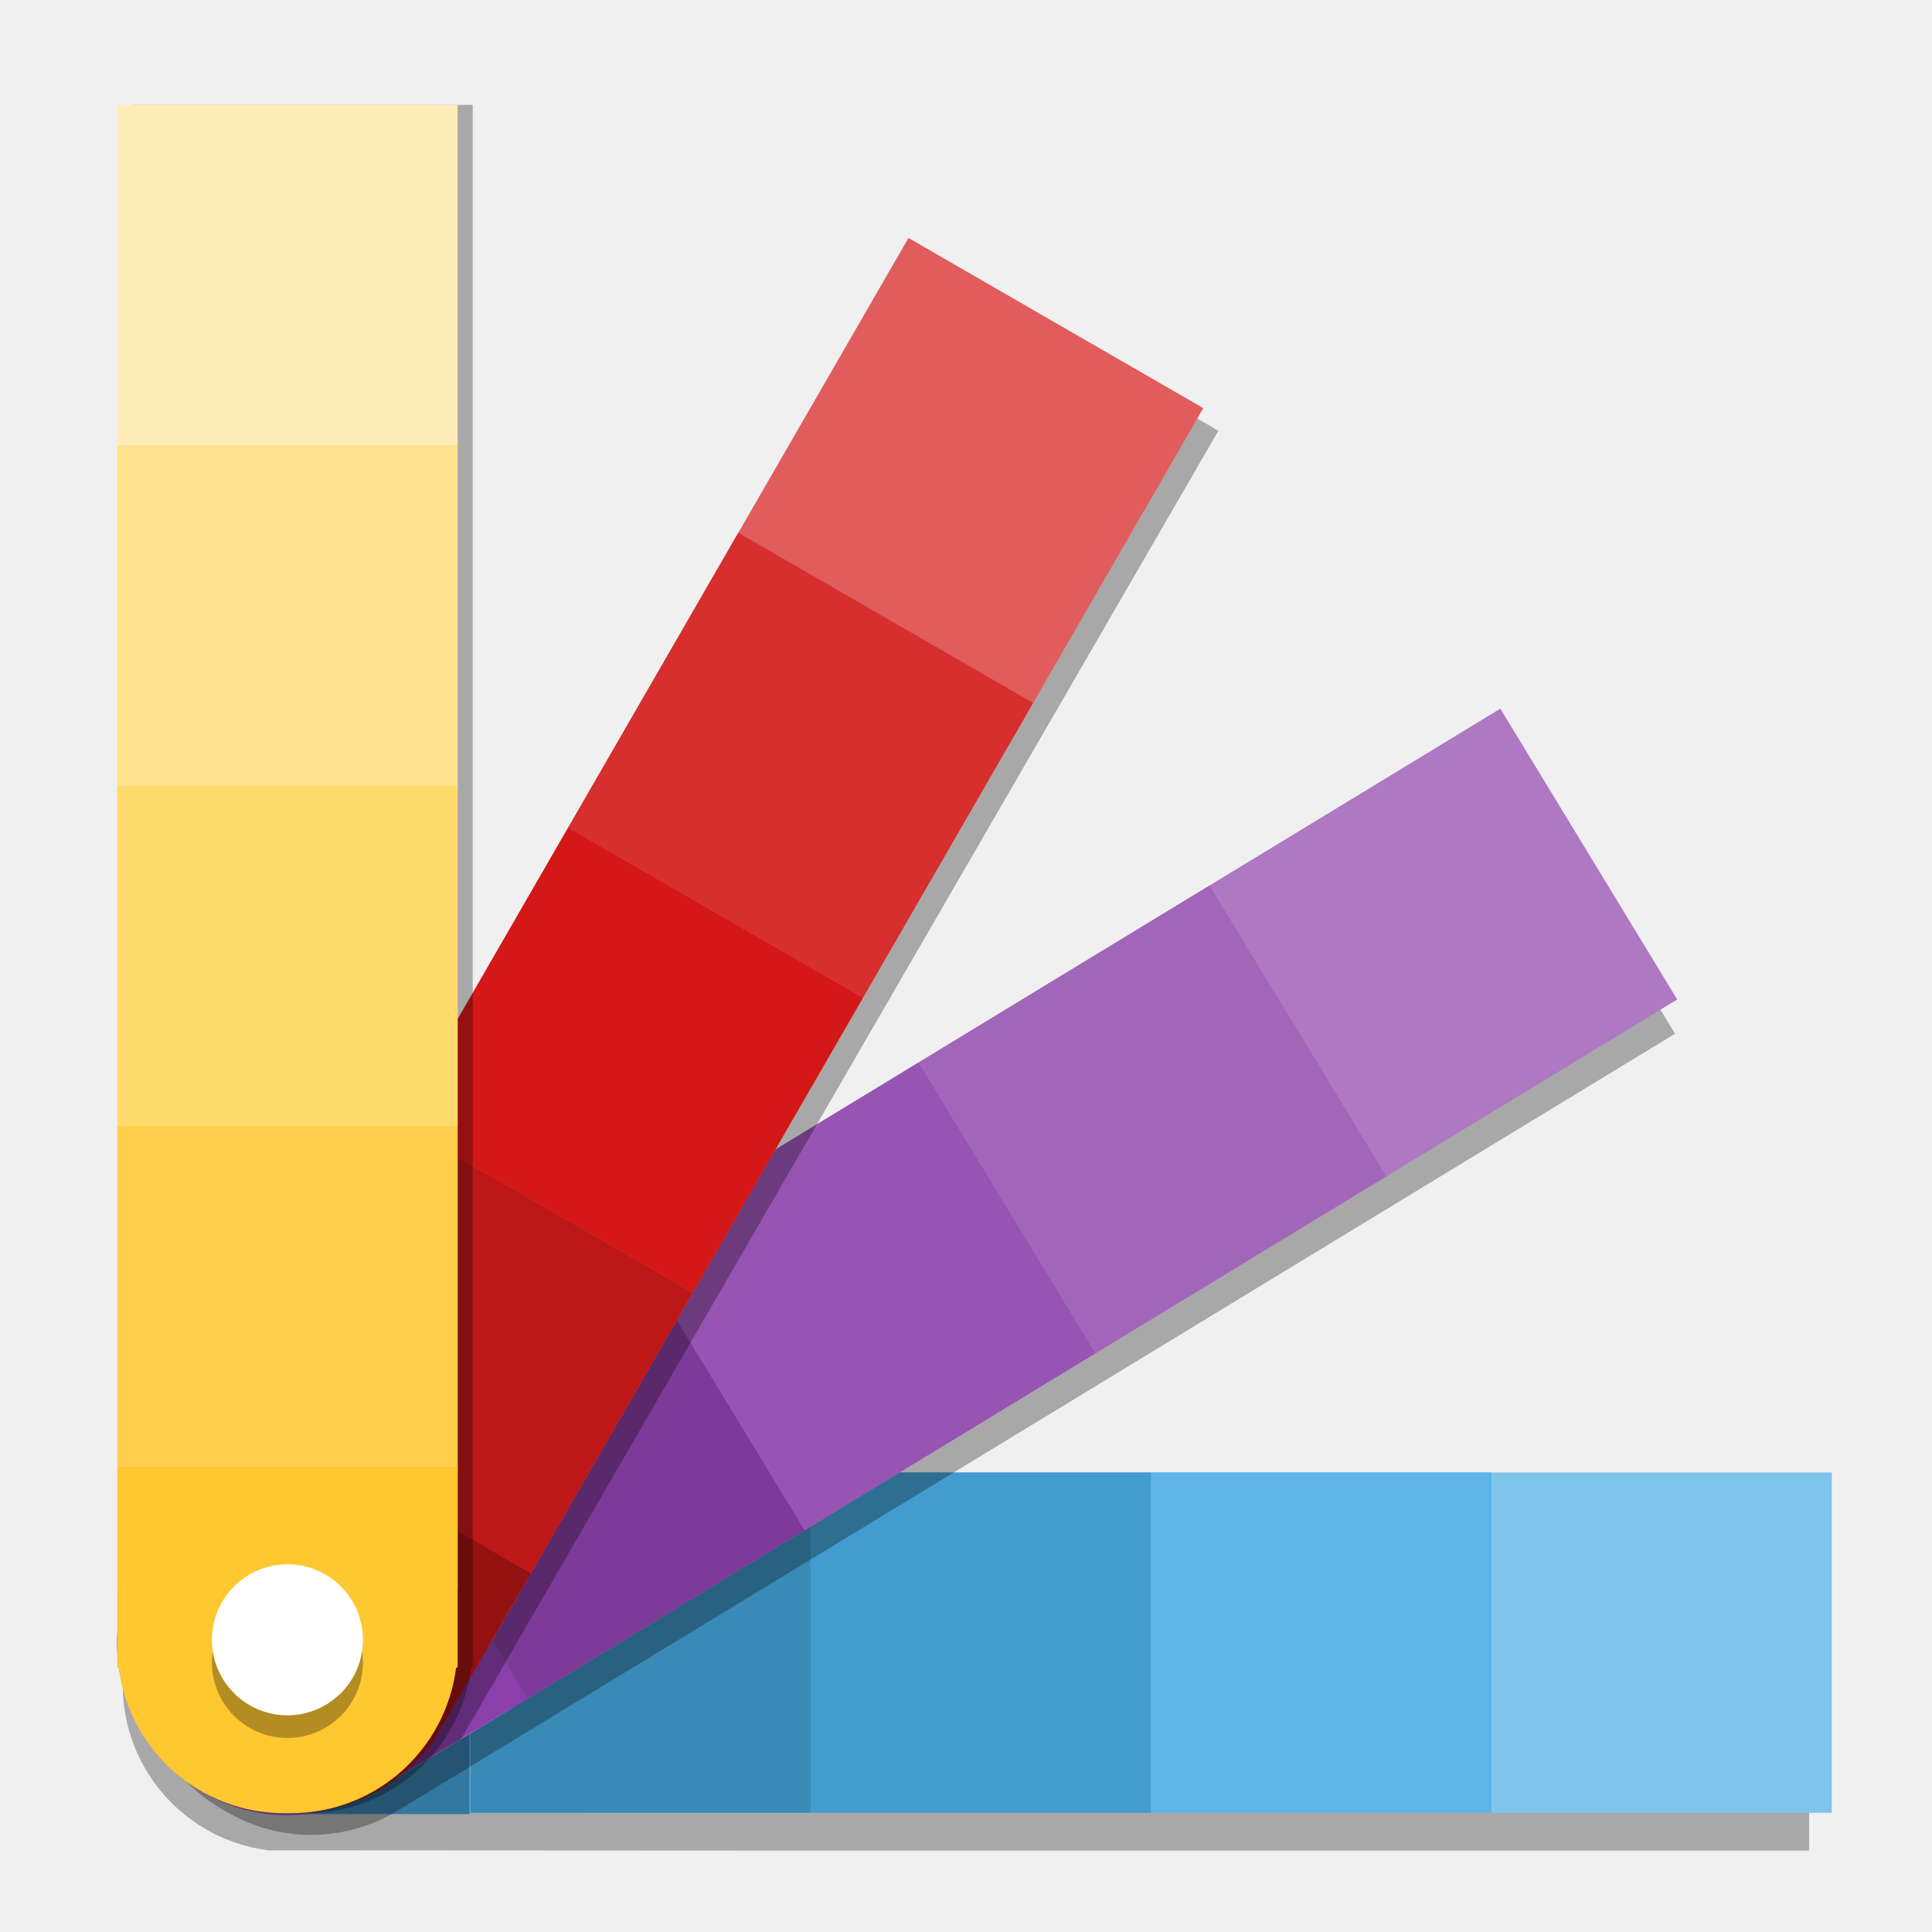
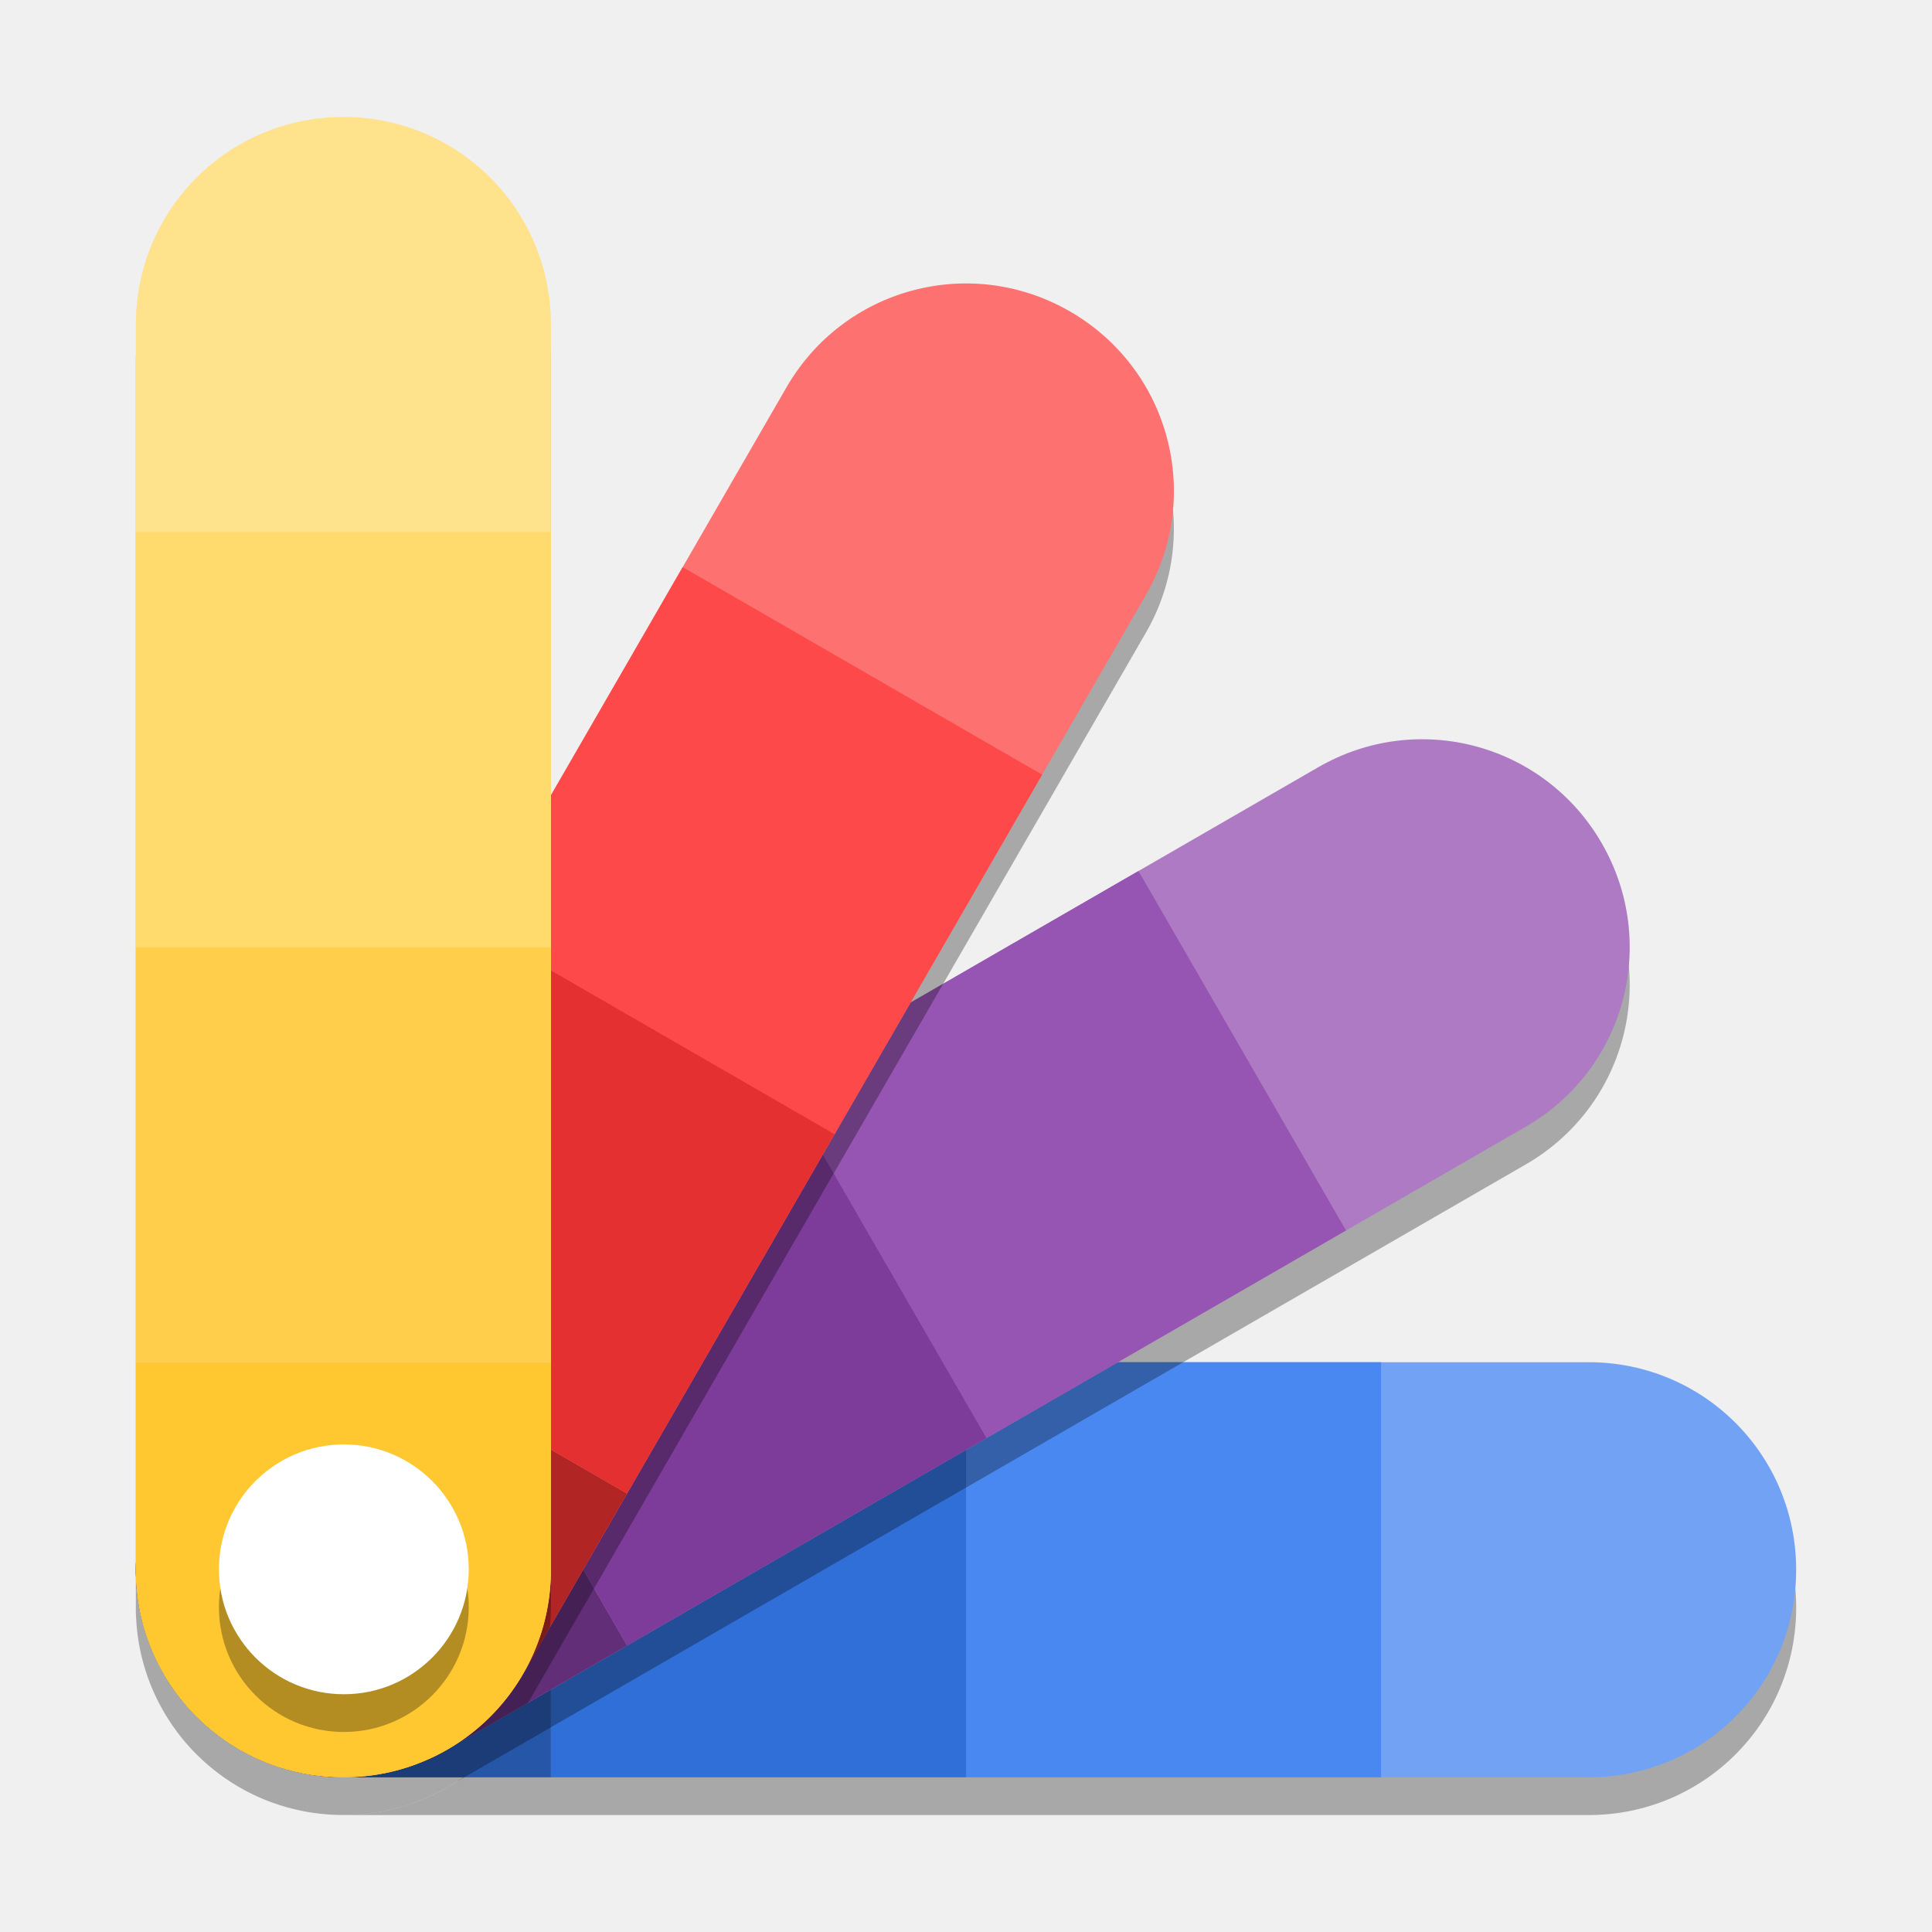
<svg xmlns="http://www.w3.org/2000/svg" width="512" height="512" version="1.1" viewBox="0 0 384 384">
-   <path d="m296.43 300.17-67.649 1e-3h-67.661l-67.651 1e-3h-17.946v0.238h-22.187v0.3c-16.359 2.082-28.937 15.954-28.937 32.899v1.261c0 16.945 12.577 30.812 28.937 32.895l107.78 0.059v-1e-3h7e-3v1e-3l67.651-1e-3h67.65v-1e-3h63.151l-1e-3 -67.651z" opacity=".3" />
-   <rect transform="rotate(89.999)" x="292.67" y="-364.08" width="67.652" height="288.56" rx="0" ry="0" fill="#7fc5eb" />
-   <rect transform="rotate(89.999)" x="292.67" y="-161.12" width="67.652" height="67.652" rx="0" ry="0" fill="#3a8ab8" />
-   <rect transform="rotate(89.999)" x="292.67" y="-228.78" width="67.652" height="67.652" rx="0" ry="0" fill="#429ccf" />
-   <rect transform="rotate(89.999)" x="292.67" y="-296.43" width="67.652" height="67.652" rx="0" ry="0" fill="#5cb5e6" />
-   <path d="m93.336 292.91h-39.996v0.301c-16.359 2.082-28.938 15.953-28.938 32.898v1.262c0 16.945 12.578 30.812 28.938 32.895v0.301h39.996z" fill="#3378a1" fill-rule="evenodd" />
-   <path transform="scale(.75)" d="m397.6 197.81-190.04 115.59-90.018 155.51c-3.308 4.33-7.295 7.906-11.719 10.666l338.09-205.63z" opacity=".3" stroke-width="1.333" />
-   <rect transform="rotate(58.692)" x="275.3" y="-181.59" width="67.652" height="304.17" rx="0" ry="0" fill="#ae78c2" />
-   <rect transform="rotate(58.692)" x="275.3" y="21.371" width="67.652" height="67.652" rx="0" ry="0" fill="#7d3a99" />
-   <rect transform="rotate(58.692)" x="275.3" y="-46.289" width="67.652" height="67.652" rx="0" ry="0" fill="#9754b3" />
-   <rect transform="rotate(58.692)" x="275.3" y="-113.94" width="67.652" height="67.652" rx="0" ry="0" fill="#a166ba" />
-   <path d="m69.977 279.63-29.543 17.777-1.082 0.652-3.648 2.191 0.156 0.258c-12.945 10.219-16.57 28.586-7.836 43.105l0.652 1.086c8.734 14.516 26.66 19.914 41.75 13.262l0.156 0.258 3.648-2.191 1.082-0.652 29.543-17.777z" fill="#8a3fab" fill-rule="evenodd" />
-   <path d="m183.57 51.8-133.9 232-16.998 29.3-0.637 1.094-2.137 3.68 0.262 0.152c-6.41 15.195-0.727 33.035 13.929 41.539l1.094 0.633c14.656 8.504 32.961 4.586 42.973-8.52l154.01-266.07z" fill="#040000" opacity=".3" />
-   <rect transform="rotate(29.991)" x="180.03" y="-49.293" width="67.652" height="284.31" rx="0" ry="0" fill="#e15c5c" />
-   <rect transform="rotate(29.991)" x="180.03" y="153.67" width="67.652" height="67.652" rx="0" ry="0" fill="#bd1717" />
-   <rect transform="rotate(29.991)" x="180.03" y="86.017" width="67.652" height="67.652" rx="0" ry="0" fill="#d41717" />
-   <rect transform="rotate(29.991)" x="180.03" y="18.367" width="67.652" height="67.652" rx="0" ry="0" fill="#d72e2e" />
-   <path d="m46.973 278.78-17.301 29.82-0.637 1.094-2.137 3.68 0.262 0.152c-6.41 15.195-0.727 33.035 13.93 41.539l1.094 0.633c14.656 8.504 32.961 4.586 42.973-8.52l0.258 0.152 2.137-3.684 0.637-1.094 17.301-29.82z" fill="#941111" fill-rule="evenodd" />
-   <path d="m26.3 20.85v295.04h0.004v15.561h0.302c2.078 16.359 15.949 28.938 32.895 28.938h1.266c16.941 0 30.808-12.579 32.89-28.938h0.3v-39.996h-0.004v-270.61z" opacity=".3" />
-   <rect x="23.3" y="20.85" width="67.652" height="295.04" rx="0" ry="0" fill="#ffedb9" />
-   <rect x="23.3" y="223.81" width="67.652" height="67.652" rx="0" ry="0" fill="#ffcf4b" />
-   <rect x="23.3" y="156.15" width="67.652" height="67.652" rx="0" ry="0" fill="#ffdb6d" />
-   <rect x="23.3" y="88.5" width="67.652" height="67.652" rx="0" ry="0" fill="#ffe28b" />
-   <g fill-rule="evenodd">
-     <path d="m23.305 291.46v39.996h0.301c2.078 16.359 15.949 28.938 32.895 28.938h1.266c16.941 0 30.809-12.578 32.891-28.938h0.301v-39.996z" fill="#ffc730" />
-     <path d="m71.23 335.56c-2.836 7.785-11.441 11.797-19.227 8.969-7.785-2.832-11.805-11.434-8.984-19.219 2.824-7.789 11.422-11.816 19.211-9 7.793 2.816 11.824 11.414 9.016 19.203" opacity=".3" />
-     <path d="m71.23 331.06c-2.836 7.785-11.441 11.797-19.227 8.969-7.785-2.832-11.805-11.434-8.984-19.219 2.824-7.789 11.422-11.816 19.211-9 7.793 2.816 11.824 11.414 9.016 19.203" fill="#fff" />
+   <g transform="translate(859.51 -71.324)" stroke-linejoin="round">
+     <g transform="rotate(90 -571.98 71.785)">
+       <path transform="matrix(0 -.75 .75 0 -643.76 -500.19)" d="m-1e3 466.1v54.998c0 0.952-0.025 1.898-0.072 2.838v2e-3c-0.474 9.399-3.286 18.162-7.869 25.721v2e-3c-1.833 3.023-3.951 5.853-6.314 8.455-0.591 0.65-1.197 1.285-1.818 1.906-1.864 1.864-3.862 3.595-5.979 5.176-2.116 1.581-4.351 3.012-6.689 4.279-0.779 0.422-1.569 0.826-2.371 1.211v2e-3c-0.44 0.211-0.892 0.402-1.338 0.602-1.181 0.529-2.374 1.032-3.598 1.478-2.53 0.923-5.148 1.665-7.838 2.213-0.897 0.183-1.801 0.344-2.713 0.482-2.737 0.416-5.542 0.631-8.399 0.631-0.183 0-0.364-8e-3 -0.547-0.01 0.183 2e-3 0.363 0.014 0.547 0.014h330c1.904 0 3.785-0.096 5.639-0.283 1.853-0.187 3.679-0.467 5.473-0.832 1.793-0.365 3.555-0.816 5.279-1.35 1.724-0.534 3.413-1.152 5.059-1.846s3.25-1.466 4.809-2.311c1.559-0.845 3.073-1.762 4.535-2.748 1.463-0.986 2.875-2.041 4.232-3.16s2.658-2.302 3.9-3.545c1.243-1.243 2.426-2.545 3.545-3.902 1.119-1.357 2.176-2.77 3.162-4.232 0.986-1.463 1.903-2.974 2.748-4.533s1.617-3.164 2.311-4.811c0.694-1.646 1.31-3.334 1.844-5.059 0.534-1.724 0.986-3.484 1.352-5.277 0.365-1.793 0.643-3.619 0.83-5.473 0.187-1.853 0.283-3.734 0.283-5.639s-0.096-3.787-0.283-5.641c-0.187-1.853-0.465-3.679-0.83-5.473-0.365-1.793-0.817-3.553-1.352-5.277-0.534-1.724-1.15-3.413-1.844-5.059-0.694-1.646-1.466-3.252-2.311-4.811s-1.762-3.071-2.748-4.533c-0.986-1.463-2.043-2.875-3.162-4.232-1.119-1.357-2.302-2.66-3.545-3.902-1.243-1.243-2.543-2.426-3.9-3.545-1.357-1.119-2.77-2.174-4.232-3.16-1.463-0.986-2.976-1.903-4.535-2.748-1.559-0.845-3.163-1.617-4.809-2.311-1.646-0.694-3.334-1.312-5.059-1.846-1.724-0.534-3.486-0.984-5.279-1.35-1.793-0.365-3.619-0.645-5.473-0.832-1.853-0.187-3.734-0.281-5.639-0.281h-165zm-109.99 55.547c0.01 0.654 0.022 1.305 0.051 1.953-0.029-0.648-0.044-1.3-0.051-1.953zm0.1 2.846c0.034 0.567 0.078 1.131 0.129 1.693-0.051-0.562-0.095-1.127-0.129-1.693zm0.211 2.578c0.069 0.646 0.153 1.288 0.244 1.928-0.091-0.639-0.175-1.281-0.244-1.928zm0.902 5.631c0.135 0.631 0.278 1.258 0.434 1.881-0.156-0.622-0.299-1.25-0.434-1.881zm0.641 2.67c0.141 0.532 0.29 1.06 0.447 1.586-0.157-0.525-0.306-1.054-0.447-1.586zm0.709 2.447c0.19 0.598 0.391 1.192 0.6 1.781-0.209-0.589-0.41-1.183-0.6-1.781zm1.125 3.182c0.122 0.312 0.239 0.627 0.367 0.936-0.126-0.31-0.246-0.623-0.367-0.936zm7.232 13.09c0.465 0.622 0.949 1.229 1.44 1.83-0.491-0.601-0.974-1.208-1.44-1.83zm1.902 2.385c0.37 0.442 0.747 0.877 1.131 1.307-0.384-0.429-0.761-0.865-1.131-1.307zm1.601 1.83c0.534 0.583 1.078 1.158 1.637 1.717-0.559-0.559-1.102-1.134-1.637-1.717zm1.637 1.717c9e-4 9.8e-4 9e-4 3e-3 0 4e-3 0.063 0.063 0.13 0.123 0.193 0.186-0.064-0.064-0.131-0.125-0.195-0.189zm1.652 1.578c0.087 0.08 0.169 0.165 0.256 0.244 0.129 0.117 0.265 0.226 0.395 0.342-0.218-0.195-0.437-0.388-0.652-0.586zm1.861 1.633c0.208 0.175 0.416 0.351 0.627 0.523-0.211-0.172-0.419-0.348-0.627-0.523zm2.27 1.814c0.133 0.1 0.266 0.2 0.4 0.299-0.068-0.05-0.138-0.098-0.205-0.148-0.066-0.049-0.13-0.101-0.195-0.15zm2.103 1.508c0.226 0.154 0.455 0.304 0.684 0.455-0.229-0.151-0.458-0.301-0.684-0.455zm2.023 1.312c0.153 0.095 0.301 0.198 0.455 0.291 0.119 0.072 0.24 0.14 0.359 0.211-0.275-0.164-0.545-0.334-0.816-0.502zm1.311 0.791c0.397 0.231 0.797 0.458 1.201 0.68-0.404-0.221-0.804-0.448-1.201-0.68zm1.58 0.887c0.711 0.383 1.432 0.751 2.162 1.103-0.73-0.352-1.45-0.72-2.162-1.103zm2.41 1.221c0.685 0.326 1.377 0.639 2.078 0.938-0.7-0.298-1.393-0.611-2.078-0.938zm2.353 1.057c0.741 0.311 1.491 0.604 2.248 0.883-0.757-0.279-1.507-0.572-2.248-0.883zm2.711 1.051c0.43 0.154 0.862 0.302 1.297 0.445-0.434-0.143-0.867-0.291-1.297-0.445zm1.865 0.631c0.423 0.134 0.848 0.262 1.275 0.387-0.427-0.124-0.853-0.252-1.275-0.387zm1.836 0.551c1.246 0.349 2.509 0.654 3.789 0.916-1.28-0.262-2.543-0.567-3.789-0.916zm3.934 0.945c0.809 0.163 1.626 0.306 2.447 0.434-0.822-0.128-1.638-0.27-2.447-0.434zm2.713 0.477c1.313 0.197 2.642 0.348 3.984 0.451-1.343-0.103-2.671-0.254-3.984-0.451zm4.277 0.471c0.395 0.028 0.79 0.06 1.188 0.08 0.116 6e-3 0.234 5e-3 0.35 0.01-0.514-0.023-1.027-0.053-1.537-0.09z" opacity=".3" stroke-width="10" />
+       <path d="m-260.44 2.315c-1.428 0-2.84 0.072-4.231 0.212-1.39 0.14-2.759 0.349-4.104 0.623-1.345 0.274-2.665 0.613-3.958 1.014-1.293 0.401-2.559 0.862-3.794 1.383-1.235 0.52-2.439 1.099-3.608 1.733-1.169 0.634-2.303 1.321-3.4 2.061-1.097 0.74-2.156 1.532-3.174 2.372-1.018 0.839-1.995 1.727-2.927 2.659-0.932 0.932-1.819 1.907-2.659 2.925-0.839 1.018-1.63 2.077-2.37 3.174s-1.427 2.232-2.061 3.401c-0.634 1.169-1.212 2.372-1.733 3.606-0.52 1.235-0.984 2.501-1.384 3.794-0.401 1.293-0.738 2.614-1.012 3.959-0.274 1.345-0.484 2.714-0.624 4.104-0.14 1.39-0.211 2.801-0.211 4.229v247.5c0 1.428 0.072 2.839 0.212 4.229 5e-5 4.8e-4 -4e-5 9.8e-4 0 1e-3 0.14 1.39 0.349 2.758 0.623 4.103 1e-4 4.7e-4 -9e-5 9.9e-4 0 1e-3 0.274 1.345 0.613 2.665 1.014 3.958 0.801 2.587 1.849 5.062 3.116 7.4 2.1e-4 3.9e-4 -2.1e-4 1e-3 0 1e-3 0.95 1.753 2.024 3.429 3.209 5.016 2.4e-4 3.2e-4 -2.4e-4 1e-3 0 1e-3 0.395 0.529 0.804 1.047 1.223 1.556 2.4e-4 3e-4 -2.5e-4 1e-3 0 1e-3 0.839 1.018 1.727 1.994 2.659 2.925 1.398 1.398 2.896 2.696 4.484 3.882 1.587 1.186 3.263 2.259 5.017 3.209 1.169 0.634 2.372 1.212 3.606 1.733 0.617 0.26 1.243 0.506 1.875 0.737 1.897 0.692 3.861 1.249 5.878 1.66 0.673 0.137 1.351 0.258 2.035 0.362 2.053 0.312 4.156 0.473 6.299 0.473s4.246-0.161 6.299-0.473c0.684-0.104 1.362-0.225 2.035-0.362 2.018-0.411 3.981-0.968 5.878-1.66 0.918-0.335 1.813-0.712 2.698-1.109 0.335-0.15 0.674-0.293 1.003-0.451 5.9e-4 -2.9e-4 8.7e-4 -1e-3 1e-3 -1e-3 0.601-0.289 1.194-0.591 1.778-0.908 1.754-0.95 3.43-2.024 5.017-3.209 1.588-1.186 3.086-2.484 4.484-3.882 0.466-0.466 0.921-0.942 1.364-1.43 2.4e-4 -2.7e-4 -2.5e-4 -1e-3 0-1e-3 1.773-1.951 3.361-4.074 4.736-6.341 2.3e-4 -3.6e-4 -2.1e-4 -1e-3 0-1e-3 3.438-5.669 5.547-12.241 5.902-19.291 2e-5 -4.8e-4 -3e-5 -9.9e-4 0-1e-3 0.035-0.705 0.054-1.414 0.054-2.128v-247.5c0-1.428-0.072-2.839-0.212-4.229-0.14-1.39-0.35-2.759-0.624-4.104-0.274-1.345-0.612-2.666-1.012-3.959-0.401-1.293-0.864-2.559-1.384-3.794-0.52-1.235-1.099-2.437-1.733-3.606-0.634-1.169-1.321-2.304-2.061-3.401s-1.531-2.156-2.37-3.174c-0.839-1.018-1.727-1.993-2.659-2.925-0.932-0.932-1.909-1.819-2.927-2.659-1.018-0.839-2.077-1.632-3.174-2.372-1.097-0.74-2.231-1.427-3.4-2.061-1.169-0.634-2.373-1.212-3.608-1.733-1.235-0.52-2.501-0.982-3.794-1.383-1.293-0.401-2.613-0.74-3.958-1.014-1.345-0.274-2.714-0.482-4.104-0.623-1.39-0.14-2.801-0.212-4.229-0.212z" fill="#72a2f4" stroke-width="7.5" />
+       <rect x="-301.69" y="84.815" width="82.5" height="82.5" fill="#4a88f1" stroke-width="7.5" />
+       <path d="m-301.69 249.81v41.25c0.409-5.008 0.154-8.427 0 0 0 22.852 18.398 41.25 41.25 41.25s41.25-18.398 41.25-41.25v-41.25h-41.25z" fill="#2656a8" stroke-width="7.5" />
+       <rect x="-301.69" y="167.31" width="82.5" height="82.5" fill="#316fd8" stroke-width="7.5" />
+     </g>
+     <g transform="rotate(60 -605.7 -122.49)">
+       <path transform="matrix(.375 -.64952 .64952 .375 -196.77 -585.8)" d="m-767.97 301.02c-0.884-0.019-1.77-0.016-2.656 8e-3 -1.772 0.048-3.546 0.18-5.318 0.402-1.773 0.222-3.544 0.532-5.305 0.932-1.76 0.4-3.51 0.89-5.246 1.471-1.736 0.581-3.458 1.251-5.156 2.016-1.699 0.765-3.374 1.624-5.023 2.576l-47.631 27.5-155.7 89.895v95.281c0 0.952-0.025 1.898-0.072 2.838v2e-3c-0.474 9.399-3.286 18.162-7.869 25.721v2e-3c-1.833 3.023-3.951 5.853-6.314 8.455-0.591 0.65-1.197 1.285-1.818 1.906-1.864 1.864-3.862 3.595-5.979 5.176-1.033 0.771-2.094 1.507-3.182 2.205l45.412-26.219 2e-3 -2e-3 238.15-137.5c1.649-0.952 3.231-1.976 4.742-3.064 1.512-1.089 2.952-2.244 4.322-3.457 1.371-1.213 2.672-2.484 3.898-3.809 1.226-1.325 2.378-2.703 3.457-4.127s2.082-2.895 3.01-4.406c0.928-1.511 1.779-3.061 2.553-4.646 0.773-1.586 1.47-3.206 2.086-4.854s1.151-3.322 1.605-5.019c0.455-1.698 0.829-3.417 1.119-5.152 0.291-1.735 0.498-3.486 0.621-5.246 0.123-1.76 0.161-3.528 0.113-5.301-0.048-1.772-0.182-3.55-0.404-5.322-0.222-1.773-0.532-3.542-0.932-5.303-0.4-1.76-0.888-3.51-1.469-5.246-0.581-1.736-1.253-3.456-2.018-5.154-0.765-1.699-1.622-3.374-2.574-5.023-0.952-1.649-1.976-3.233-3.064-4.744-1.089-1.512-2.242-2.954-3.455-4.324-1.213-1.371-2.486-2.668-3.811-3.894-1.325-1.226-2.701-2.38-4.125-3.459s-2.895-2.082-4.406-3.01-3.061-1.779-4.646-2.553-3.208-1.468-4.856-2.084c-1.648-0.616-3.324-1.153-5.021-1.607s-3.416-0.829-5.15-1.119c-1.735-0.291-3.484-0.498-5.244-0.621-0.88-0.061-1.763-0.1-2.647-0.119zm-342.02 220.75c0 0.245-7e-4 0.489 0.01 0.734 0 0.161 0.02 0.323 0.025 0.484-0.014-0.406-0.026-0.811-0.031-1.219zm0.129 3.144c0.012 0.164 0.024 0.328 0.037 0.492-0.013-0.164-0.026-0.328-0.037-0.492zm60.631 50.881c-0.307 0.032-0.615 0.061-0.924 0.088 0.308-0.027 0.616-0.055 0.924-0.088zm-1.756 0.158c-0.601 0.043-1.203 0.08-1.809 0.104 0.603-0.024 1.206-0.059 1.809-0.104zm-7.932 6e-3c0.15 0.011 0.301 0.016 0.451 0.025-0.15-9e-3 -0.301-0.015-0.451-0.025zm5.857 0.105c-0.6 0.021-1.202 0.032-1.807 0.033 0.602-1e-3 1.204-0.012 1.807-0.033zm-3.522 6e-3c0.139 4e-3 0.277 0.017 0.416 0.019v-2e-3c0.28 6e-3 0.561 4e-3 0.842 6e-3 -0.421-2e-3 -0.841-0.012-1.26-0.023z" opacity=".3" stroke-width="10" />
+       <path d="m-260.44 2.315c-1.428 0-2.84 0.072-4.231 0.212-1.39 0.14-2.759 0.349-4.104 0.623-1.345 0.274-2.665 0.613-3.958 1.014-1.293 0.401-2.559 0.862-3.794 1.383-1.235 0.52-2.439 1.099-3.608 1.733-1.169 0.634-2.303 1.321-3.4 2.061-1.097 0.74-2.156 1.532-3.174 2.372-1.018 0.839-1.995 1.727-2.927 2.659-0.932 0.932-1.819 1.907-2.659 2.925-0.839 1.018-1.63 2.077-2.37 3.174s-1.427 2.232-2.061 3.401c-0.634 1.169-1.212 2.372-1.733 3.606-0.52 1.235-0.984 2.501-1.384 3.794-0.401 1.293-0.738 2.614-1.012 3.959-0.274 1.345-0.484 2.714-0.624 4.104-0.14 1.39-0.211 2.801-0.211 4.229v247.5c0 1.428 0.072 2.839 0.212 4.229 5e-5 4.8e-4 -4e-5 9.8e-4 0 1e-3 0.14 1.39 0.349 2.758 0.623 4.103 1e-4 4.7e-4 -9e-5 9.9e-4 0 1e-3 0.274 1.345 0.613 2.665 1.014 3.958 0.801 2.587 1.849 5.062 3.116 7.4 2.1e-4 3.9e-4 -2.1e-4 1e-3 0 1e-3 0.95 1.753 2.024 3.429 3.209 5.016 2.4e-4 3.2e-4 -2.4e-4 1e-3 0 1e-3 0.395 0.529 0.804 1.047 1.223 1.556 2.4e-4 3e-4 -2.5e-4 1e-3 0 1e-3 0.839 1.018 1.727 1.994 2.659 2.925 1.398 1.398 2.896 2.696 4.484 3.882 1.587 1.186 3.263 2.259 5.017 3.209 1.169 0.634 2.372 1.212 3.606 1.733 0.617 0.26 1.243 0.506 1.875 0.737 1.897 0.692 3.861 1.249 5.878 1.66 0.673 0.137 1.351 0.258 2.035 0.362 2.053 0.312 4.156 0.473 6.299 0.473s4.246-0.161 6.299-0.473c0.684-0.104 1.362-0.225 2.035-0.362 2.018-0.411 3.981-0.968 5.878-1.66 0.918-0.335 1.813-0.712 2.698-1.109 0.335-0.15 0.674-0.293 1.003-0.451 5.9e-4 -2.9e-4 8.7e-4 -1e-3 1e-3 -1e-3 0.601-0.289 1.194-0.591 1.778-0.908 1.754-0.95 3.43-2.024 5.017-3.209 1.588-1.186 3.086-2.484 4.484-3.882 0.466-0.466 0.921-0.942 1.364-1.43 2.4e-4 -2.7e-4 -2.5e-4 -1e-3 0-1e-3 1.773-1.951 3.361-4.074 4.736-6.341 2.3e-4 -3.6e-4 -2.1e-4 -1e-3 0-1e-3 3.438-5.669 5.547-12.241 5.902-19.291 2e-5 -4.8e-4 -3e-5 -9.9e-4 0-1e-3 0.035-0.705 0.054-1.414 0.054-2.128v-247.5c0-1.428-0.072-2.839-0.212-4.229-0.14-1.39-0.35-2.759-0.624-4.104-0.274-1.345-0.612-2.666-1.012-3.959-0.401-1.293-0.864-2.559-1.384-3.794-0.52-1.235-1.099-2.437-1.733-3.606-0.634-1.169-1.321-2.304-2.061-3.401s-1.531-2.156-2.37-3.174c-0.839-1.018-1.727-1.993-2.659-2.925-0.932-0.932-1.909-1.819-2.927-2.659-1.018-0.839-2.077-1.632-3.174-2.372-1.097-0.74-2.231-1.427-3.4-2.061-1.169-0.634-2.373-1.212-3.608-1.733-1.235-0.52-2.501-0.982-3.794-1.383-1.293-0.401-2.613-0.74-3.958-1.014-1.345-0.274-2.714-0.482-4.104-0.623-1.39-0.14-2.801-0.212-4.229-0.212z" fill="#ae7ac4" stroke-width="7.5" />
+       <rect x="-301.69" y="84.815" width="82.5" height="82.5" fill="#9755b3" stroke-width="7.5" />
+       <path d="m-301.69 249.81v41.25c0.409-5.008 0.154-8.427 0 0 0 22.852 18.398 41.25 41.25 41.25s41.25-18.398 41.25-41.25v-41.25h-41.25z" fill="#622e78" stroke-width="7.5" />
+       <rect x="-301.69" y="167.31" width="82.5" height="82.5" fill="#7e3c9a" stroke-width="7.5" />
+     </g>
+     <g transform="rotate(30 -697.92 -653.28)">
+       <path transform="matrix(.64952 -.375 .375 .64952 233.13 -436.48)" d="m-891.17 180.23c-0.883 0.019-1.765 0.06-2.644 0.121-1.76 0.123-3.511 0.33-5.246 0.621-1.735 0.291-3.455 0.664-5.152 1.119-1.698 0.455-3.372 0.99-5.019 1.605-1.648 0.616-3.268 1.313-4.854 2.086s-3.137 1.625-4.648 2.553c-1.511 0.928-2.98 1.931-4.404 3.01-1.424 1.079-2.802 2.231-4.127 3.457-1.325 1.226-2.596 2.528-3.809 3.898-1.213 1.371-2.368 2.811-3.457 4.322-1.089 1.512-2.11 3.095-3.062 4.744l-62.416 108.11v205.22c0 0.952-0.025 1.898-0.072 2.838v2e-3c-0.425 8.429-2.735 16.342-6.512 23.338l26.762-46.355 110-190.52 27.5-47.633c0.952-1.649 1.81-3.325 2.574-5.023 0.765-1.699 1.435-3.421 2.016-5.156 0.58-1.736 1.071-3.486 1.471-5.246 0.4-1.76 0.71-3.532 0.932-5.305s0.354-3.548 0.402-5.32c0.048-1.772 0.012-3.541-0.111-5.301-0.123-1.76-0.331-3.511-0.621-5.246-0.291-1.735-0.664-3.453-1.119-5.15s-0.992-3.372-1.607-5.019c-0.616-1.648-1.311-3.27-2.084-4.856-0.773-1.586-1.625-3.135-2.553-4.646-0.928-1.511-1.931-2.982-3.01-4.406s-2.235-2.802-3.461-4.127c-1.226-1.325-2.524-2.596-3.894-3.809s-2.813-2.366-4.324-3.455c-1.512-1.089-3.091-2.112-4.74-3.064-1.649-0.952-3.329-1.81-5.027-2.574-1.699-0.765-3.419-1.437-5.154-2.018-1.736-0.58-3.486-1.069-5.246-1.469-1.76-0.4-3.53-0.71-5.303-0.932s-3.548-0.356-5.32-0.404c-0.886-0.024-1.773-0.027-2.656-8e-3zm-218.84 341.05c0 0.823 0.024 1.645 0.065 2.465-0.039-0.817-0.062-1.639-0.065-2.465zm0.117 3.305c0.03 0.466 0.064 0.932 0.105 1.397-0.04-0.464-0.076-0.929-0.105-1.397zm0.262 2.943v2e-3c0.01 0.049 0.015 0.098 0.021 0.146-0.01-0.05-0.014-0.099-0.02-0.148zm76.562 44.02c-0.11 0.048-0.221 0.095-0.332 0.143 0.111-0.047 0.222-0.095 0.332-0.143zm-11.314 3.518c-0.627 0.122-1.256 0.235-1.891 0.336 0.632-0.101 1.263-0.213 1.891-0.336zm-3.428 0.555c-0.252 0.033-0.501 0.07-0.754 0.1 0.027-3e-3 0.055-5e-3 0.082-8e-3 0.225-0.027 0.448-0.062 0.672-0.092zm-1.531 0.178c-0.439 0.045-0.878 0.091-1.32 0.125 0.441-0.035 0.881-0.08 1.32-0.125zm-1.914 0.162c-0.481 0.032-0.963 0.064-1.447 0.084 0.483-0.02 0.965-0.051 1.447-0.084zm-5.346 0.104c0.062 2e-3 0.124 8e-3 0.186 0.01 0.216 6e-3 0.432 3e-3 0.648 6e-3 -0.278-4e-3 -0.557-8e-3 -0.834-0.016zm3.141 0c-0.429 0.012-0.858 0.023-1.289 0.025 0.43-1e-3 0.86-0.014 1.289-0.025z" opacity=".3" stroke-width="10" />
+       <path d="m-260.44 2.315c-1.428 0-2.84 0.072-4.231 0.212-1.39 0.14-2.759 0.349-4.104 0.623-1.345 0.274-2.665 0.613-3.958 1.014-1.293 0.401-2.559 0.862-3.794 1.383-1.235 0.52-2.439 1.099-3.608 1.733-1.169 0.634-2.303 1.321-3.4 2.061-1.097 0.74-2.156 1.532-3.174 2.372-1.018 0.839-1.995 1.727-2.927 2.659-0.932 0.932-1.819 1.907-2.659 2.925-0.839 1.018-1.63 2.077-2.37 3.174s-1.427 2.232-2.061 3.401c-0.634 1.169-1.212 2.372-1.733 3.606-0.52 1.235-0.984 2.501-1.384 3.794-0.401 1.293-0.738 2.614-1.012 3.959-0.274 1.345-0.484 2.714-0.624 4.104-0.14 1.39-0.211 2.801-0.211 4.229v247.5c0 1.428 0.072 2.839 0.212 4.229 5e-5 4.8e-4 -4e-5 9.8e-4 0 1e-3 0.14 1.39 0.349 2.758 0.623 4.103 1e-4 4.7e-4 -9e-5 9.9e-4 0 1e-3 0.274 1.345 0.613 2.665 1.014 3.958 0.801 2.587 1.849 5.062 3.116 7.4 2.1e-4 3.9e-4 -2.1e-4 1e-3 0 1e-3 0.95 1.753 2.024 3.429 3.209 5.016 2.4e-4 3.2e-4 -2.4e-4 1e-3 0 1e-3 0.395 0.529 0.804 1.047 1.223 1.556 2.4e-4 3e-4 -2.5e-4 1e-3 0 1e-3 0.839 1.018 1.727 1.994 2.659 2.925 1.398 1.398 2.896 2.696 4.484 3.882 1.587 1.186 3.263 2.259 5.017 3.209 1.169 0.634 2.372 1.212 3.606 1.733 0.617 0.26 1.243 0.506 1.875 0.737 1.897 0.692 3.861 1.249 5.878 1.66 0.673 0.137 1.351 0.258 2.035 0.362 2.053 0.312 4.156 0.473 6.299 0.473s4.246-0.161 6.299-0.473c0.684-0.104 1.362-0.225 2.035-0.362 2.018-0.411 3.981-0.968 5.878-1.66 0.918-0.335 1.813-0.712 2.698-1.109 0.335-0.15 0.674-0.293 1.003-0.451 5.9e-4 -2.9e-4 8.7e-4 -1e-3 1e-3 -1e-3 0.601-0.289 1.194-0.591 1.778-0.908 1.754-0.95 3.43-2.024 5.017-3.209 1.588-1.186 3.086-2.484 4.484-3.882 0.466-0.466 0.921-0.942 1.364-1.43 2.4e-4 -2.7e-4 -2.5e-4 -1e-3 0-1e-3 1.773-1.951 3.361-4.074 4.736-6.341 2.3e-4 -3.6e-4 -2.1e-4 -1e-3 0-1e-3 3.438-5.669 5.547-12.241 5.902-19.291 2e-5 -4.8e-4 -3e-5 -9.9e-4 0-1e-3 0.035-0.705 0.054-1.414 0.054-2.128v-247.5c0-1.428-0.072-2.839-0.212-4.229-0.14-1.39-0.35-2.759-0.624-4.104-0.274-1.345-0.612-2.666-1.012-3.959-0.401-1.293-0.864-2.559-1.384-3.794-0.52-1.235-1.099-2.437-1.733-3.606-0.634-1.169-1.321-2.304-2.061-3.401s-1.531-2.156-2.37-3.174c-0.839-1.018-1.727-1.993-2.659-2.925-0.932-0.932-1.909-1.819-2.927-2.659-1.018-0.839-2.077-1.632-3.174-2.372-1.097-0.74-2.231-1.427-3.4-2.061-1.169-0.634-2.373-1.212-3.608-1.733-1.235-0.52-2.501-0.982-3.794-1.383-1.293-0.401-2.613-0.74-3.958-1.014-1.345-0.274-2.714-0.482-4.104-0.623-1.39-0.14-2.801-0.212-4.229-0.212z" fill="#fe7171" stroke-width="7.5" />
+       <rect x="-301.69" y="84.815" width="82.5" height="82.5" fill="#fd4949" stroke-width="7.5" />
+       <path d="m-301.69 249.81v41.25c0.409-5.008 0.154-8.427 0 0 0 22.852 18.398 41.25 41.25 41.25s41.25-18.398 41.25-41.25v-41.25h-41.25z" fill="#b22525" stroke-width="7.5" />
+       <rect x="-301.69" y="167.31" width="82.5" height="82.5" fill="#e43030" stroke-width="7.5" />
+     </g>
+     <g transform="translate(-530.82 92.259)" stroke-width="7.5">
+       <path d="m-260.44 9.815c-1.428 0-2.84 0.072-4.231 0.212-1.39 0.14-2.759 0.349-4.104 0.623-1.345 0.274-2.665 0.613-3.958 1.014-1.293 0.401-2.559 0.862-3.794 1.383s-2.439 1.099-3.608 1.733-2.303 1.321-3.4 2.061c-1.097 0.74-2.156 1.532-3.174 2.372-1.018 0.839-1.995 1.727-2.927 2.659-0.932 0.932-1.819 1.907-2.659 2.925-0.839 1.018-1.63 2.077-2.37 3.174s-1.427 2.232-2.061 3.401c-0.634 1.169-1.212 2.372-1.733 3.606-0.52 1.235-0.984 2.501-1.384 3.794-0.401 1.293-0.738 2.614-1.012 3.959-0.274 1.345-0.484 2.714-0.624 4.104-0.14 1.39-0.211 2.801-0.211 4.229v247.5c0 1.428 0.072 2.839 0.212 4.229 5e-5 4.8e-4 -4e-5 9.8e-4 0 1e-3 0.14 1.39 0.349 2.758 0.623 4.103 1e-4 4.7e-4 -9e-5 9.9e-4 0 1e-3 0.274 1.345 0.613 2.665 1.014 3.958 0.801 2.587 1.849 5.062 3.116 7.4 2.1e-4 3.9e-4 -2.1e-4 1e-3 0 1e-3 0.95 1.753 2.024 3.429 3.209 5.016 2.4e-4 3.2e-4 -2.4e-4 1e-3 0 1e-3 0.395 0.529 0.804 1.047 1.223 1.556 2.4e-4 3e-4 -2.5e-4 1e-3 0 1e-3 0.839 1.018 1.727 1.994 2.659 2.925 1.398 1.398 2.896 2.696 4.484 3.882 1.587 1.186 3.263 2.259 5.017 3.209 1.169 0.634 2.372 1.212 3.606 1.733 0.617 0.26 1.243 0.506 1.875 0.737 1.897 0.692 3.861 1.249 5.878 1.66 0.673 0.137 1.351 0.258 2.035 0.362 2.053 0.312 4.156 0.473 6.299 0.473s4.246-0.161 6.299-0.473c0.684-0.104 1.362-0.225 2.035-0.362 2.018-0.411 3.981-0.968 5.878-1.66 0.918-0.335 1.813-0.712 2.698-1.109 0.335-0.15 0.674-0.293 1.003-0.451 5.9e-4 -2.9e-4 8.7e-4 -1e-3 1e-3 -1e-3 0.601-0.289 1.194-0.591 1.778-0.908 1.754-0.95 3.43-2.024 5.017-3.209 1.588-1.186 3.086-2.484 4.484-3.882 0.466-0.466 0.921-0.942 1.364-1.43 2.4e-4 -2.7e-4 -2.5e-4 -1e-3 0-1e-3 1.773-1.951 3.361-4.074 4.736-6.341 2.3e-4 -3.6e-4 -2.1e-4 -1e-3 0-1e-3 3.438-5.669 5.547-12.241 5.902-19.291 2e-5 -4.8e-4 -3e-5 -9.9e-4 0-1e-3 0.035-0.705 0.054-1.414 0.054-2.128v-247.5c0-1.428-0.072-2.839-0.212-4.229-0.14-1.39-0.35-2.759-0.624-4.104-0.274-1.345-0.612-2.666-1.012-3.959-0.401-1.293-0.864-2.559-1.384-3.794-0.52-1.235-1.099-2.437-1.733-3.606-0.634-1.169-1.321-2.304-2.061-3.401s-1.531-2.156-2.37-3.174c-0.839-1.018-1.727-1.993-2.659-2.925-0.932-0.932-1.909-1.819-2.927-2.659-1.018-0.839-2.077-1.632-3.174-2.372-1.097-0.74-2.231-1.427-3.4-2.061s-2.373-1.212-3.608-1.733-2.501-0.982-3.794-1.383c-1.293-0.401-2.613-0.74-3.958-1.014-1.345-0.274-2.714-0.482-4.104-0.623-1.39-0.14-2.801-0.212-4.229-0.212z" opacity=".3" />
+       <path d="m-260.44 2.315c-1.428 0-2.84 0.072-4.231 0.212-1.39 0.14-2.759 0.349-4.104 0.623-1.345 0.274-2.665 0.613-3.958 1.014-1.293 0.401-2.559 0.862-3.794 1.383-1.235 0.52-2.439 1.099-3.608 1.733-1.169 0.634-2.303 1.321-3.4 2.061-1.097 0.74-2.156 1.532-3.174 2.372-1.018 0.839-1.995 1.727-2.927 2.659-0.932 0.932-1.819 1.907-2.659 2.925-0.839 1.018-1.63 2.077-2.37 3.174s-1.427 2.232-2.061 3.401c-0.634 1.169-1.212 2.372-1.733 3.606-0.52 1.235-0.984 2.501-1.384 3.794-0.401 1.293-0.738 2.614-1.012 3.959-0.274 1.345-0.484 2.714-0.624 4.104-0.14 1.39-0.211 2.801-0.211 4.229v247.5c0 1.428 0.072 2.839 0.212 4.229 5e-5 4.8e-4 -4e-5 9.8e-4 0 1e-3 0.14 1.39 0.349 2.758 0.623 4.103 1e-4 4.7e-4 -9e-5 9.9e-4 0 1e-3 0.274 1.345 0.613 2.665 1.014 3.958 0.801 2.587 1.849 5.062 3.116 7.4 2.1e-4 3.9e-4 -2.1e-4 1e-3 0 1e-3 0.95 1.753 2.024 3.429 3.209 5.016 2.4e-4 3.2e-4 -2.4e-4 1e-3 0 1e-3 0.395 0.529 0.804 1.047 1.223 1.556 2.4e-4 3e-4 -2.5e-4 1e-3 0 1e-3 0.839 1.018 1.727 1.994 2.659 2.925 1.398 1.398 2.896 2.696 4.484 3.882 1.587 1.186 3.263 2.259 5.017 3.209 1.169 0.634 2.372 1.212 3.606 1.733 0.617 0.26 1.243 0.506 1.875 0.737 1.897 0.692 3.861 1.249 5.878 1.66 0.673 0.137 1.351 0.258 2.035 0.362 2.053 0.312 4.156 0.473 6.299 0.473s4.246-0.161 6.299-0.473c0.684-0.104 1.362-0.225 2.035-0.362 2.018-0.411 3.981-0.968 5.878-1.66 0.918-0.335 1.813-0.712 2.698-1.109 0.335-0.15 0.674-0.293 1.003-0.451 5.9e-4 -2.9e-4 8.7e-4 -1e-3 1e-3 -1e-3 0.601-0.289 1.194-0.591 1.778-0.908 1.754-0.95 3.43-2.024 5.017-3.209 1.588-1.186 3.086-2.484 4.484-3.882 0.466-0.466 0.921-0.942 1.364-1.43 2.4e-4 -2.7e-4 -2.5e-4 -1e-3 0-1e-3 1.773-1.951 3.361-4.074 4.736-6.341 2.3e-4 -3.6e-4 -2.1e-4 -1e-3 0-1e-3 3.438-5.669 5.547-12.241 5.902-19.291 2e-5 -4.8e-4 -3e-5 -9.9e-4 0-1e-3 0.035-0.705 0.054-1.414 0.054-2.128v-247.5c0-1.428-0.072-2.839-0.212-4.229-0.14-1.39-0.35-2.759-0.624-4.104-0.274-1.345-0.612-2.666-1.012-3.959-0.401-1.293-0.864-2.559-1.384-3.794-0.52-1.235-1.099-2.437-1.733-3.606-0.634-1.169-1.321-2.304-2.061-3.401s-1.531-2.156-2.37-3.174c-0.839-1.018-1.727-1.993-2.659-2.925-0.932-0.932-1.909-1.819-2.927-2.659-1.018-0.839-2.077-1.632-3.174-2.372-1.097-0.74-2.231-1.427-3.4-2.061-1.169-0.634-2.373-1.212-3.608-1.733-1.235-0.52-2.501-0.982-3.794-1.383-1.293-0.401-2.613-0.74-3.958-1.014-1.345-0.274-2.714-0.482-4.104-0.623-1.39-0.14-2.801-0.212-4.229-0.212z" fill="#ffe28b" />
+       <rect x="-301.69" y="84.815" width="82.5" height="82.5" fill="#ffdb6d" />
+       <path d="m-301.69 249.81v41.25c0.409-5.008 0.154-8.427 0 0 0 22.852 18.398 41.25 41.25 41.25s41.25-18.398 41.25-41.25v-41.25h-41.25z" fill="#ffc730" />
+       <rect x="-301.69" y="167.31" width="82.5" height="82.5" fill="#ffcf4b" />
+     </g>
+     <circle cx="-791.17" cy="390.74" r="24.827" opacity=".3" stroke-width="11.333" />
+     <circle cx="-791.17" cy="383.24" r="24.827" fill="#fff" stroke-width="11.333" />
  </g>
</svg>
